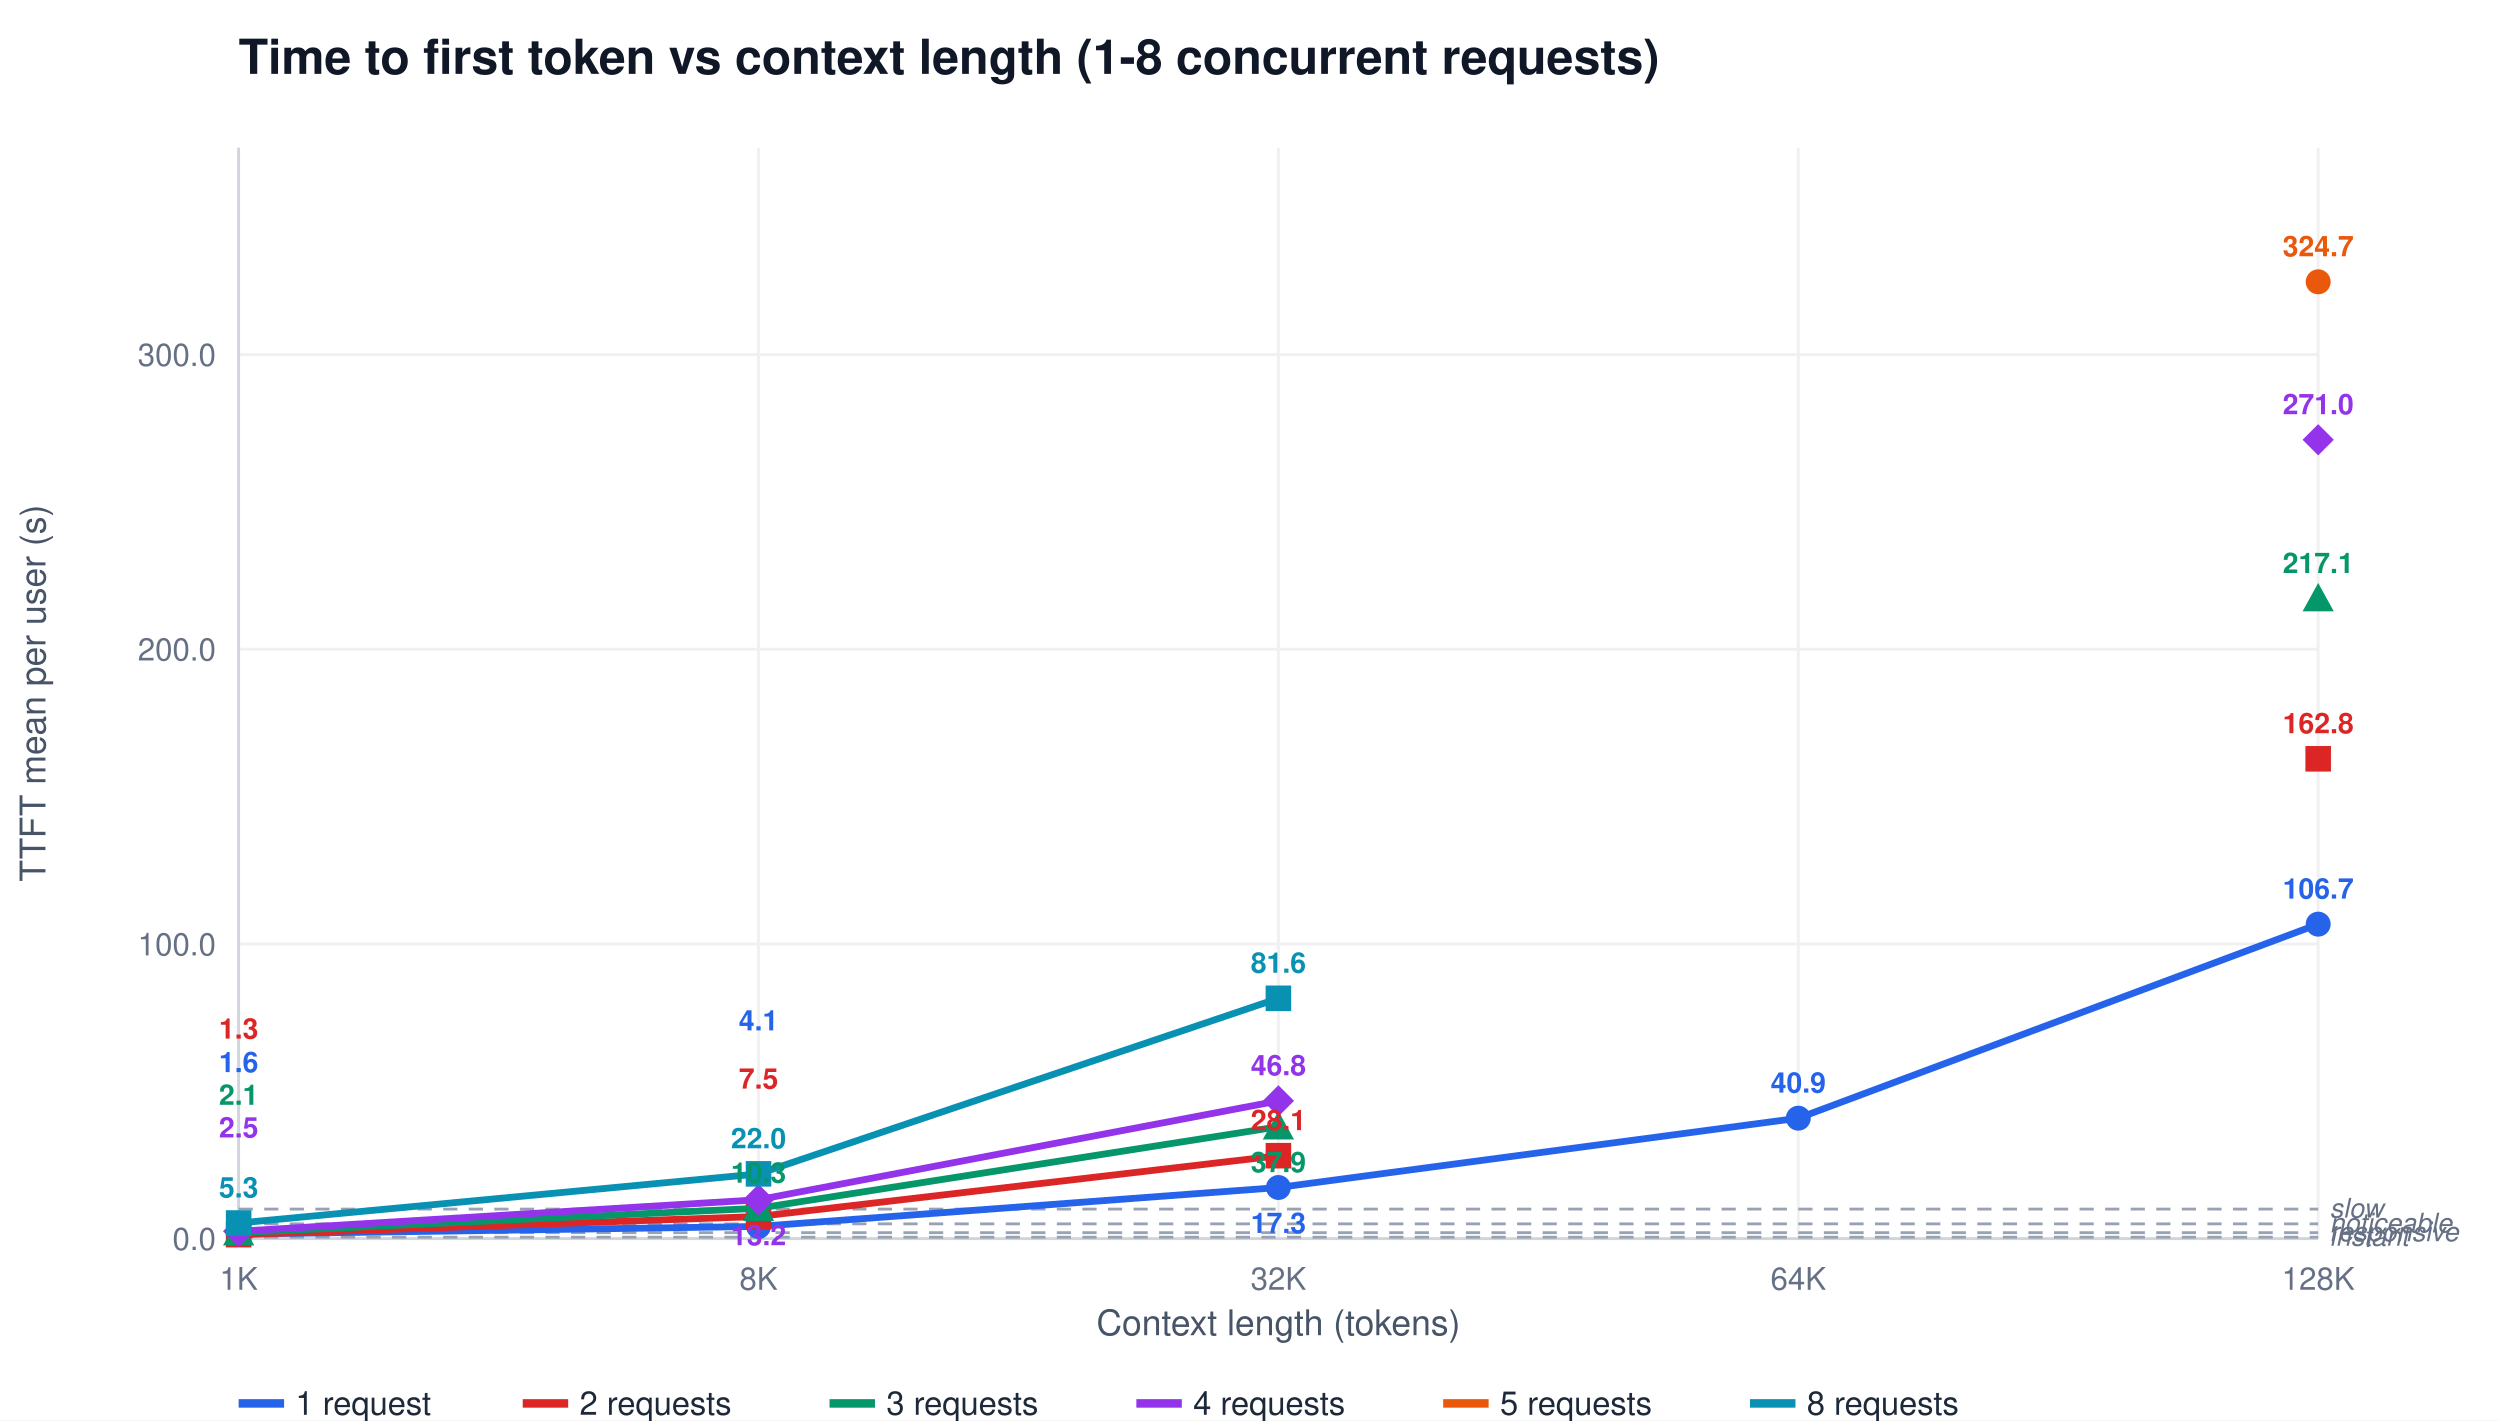
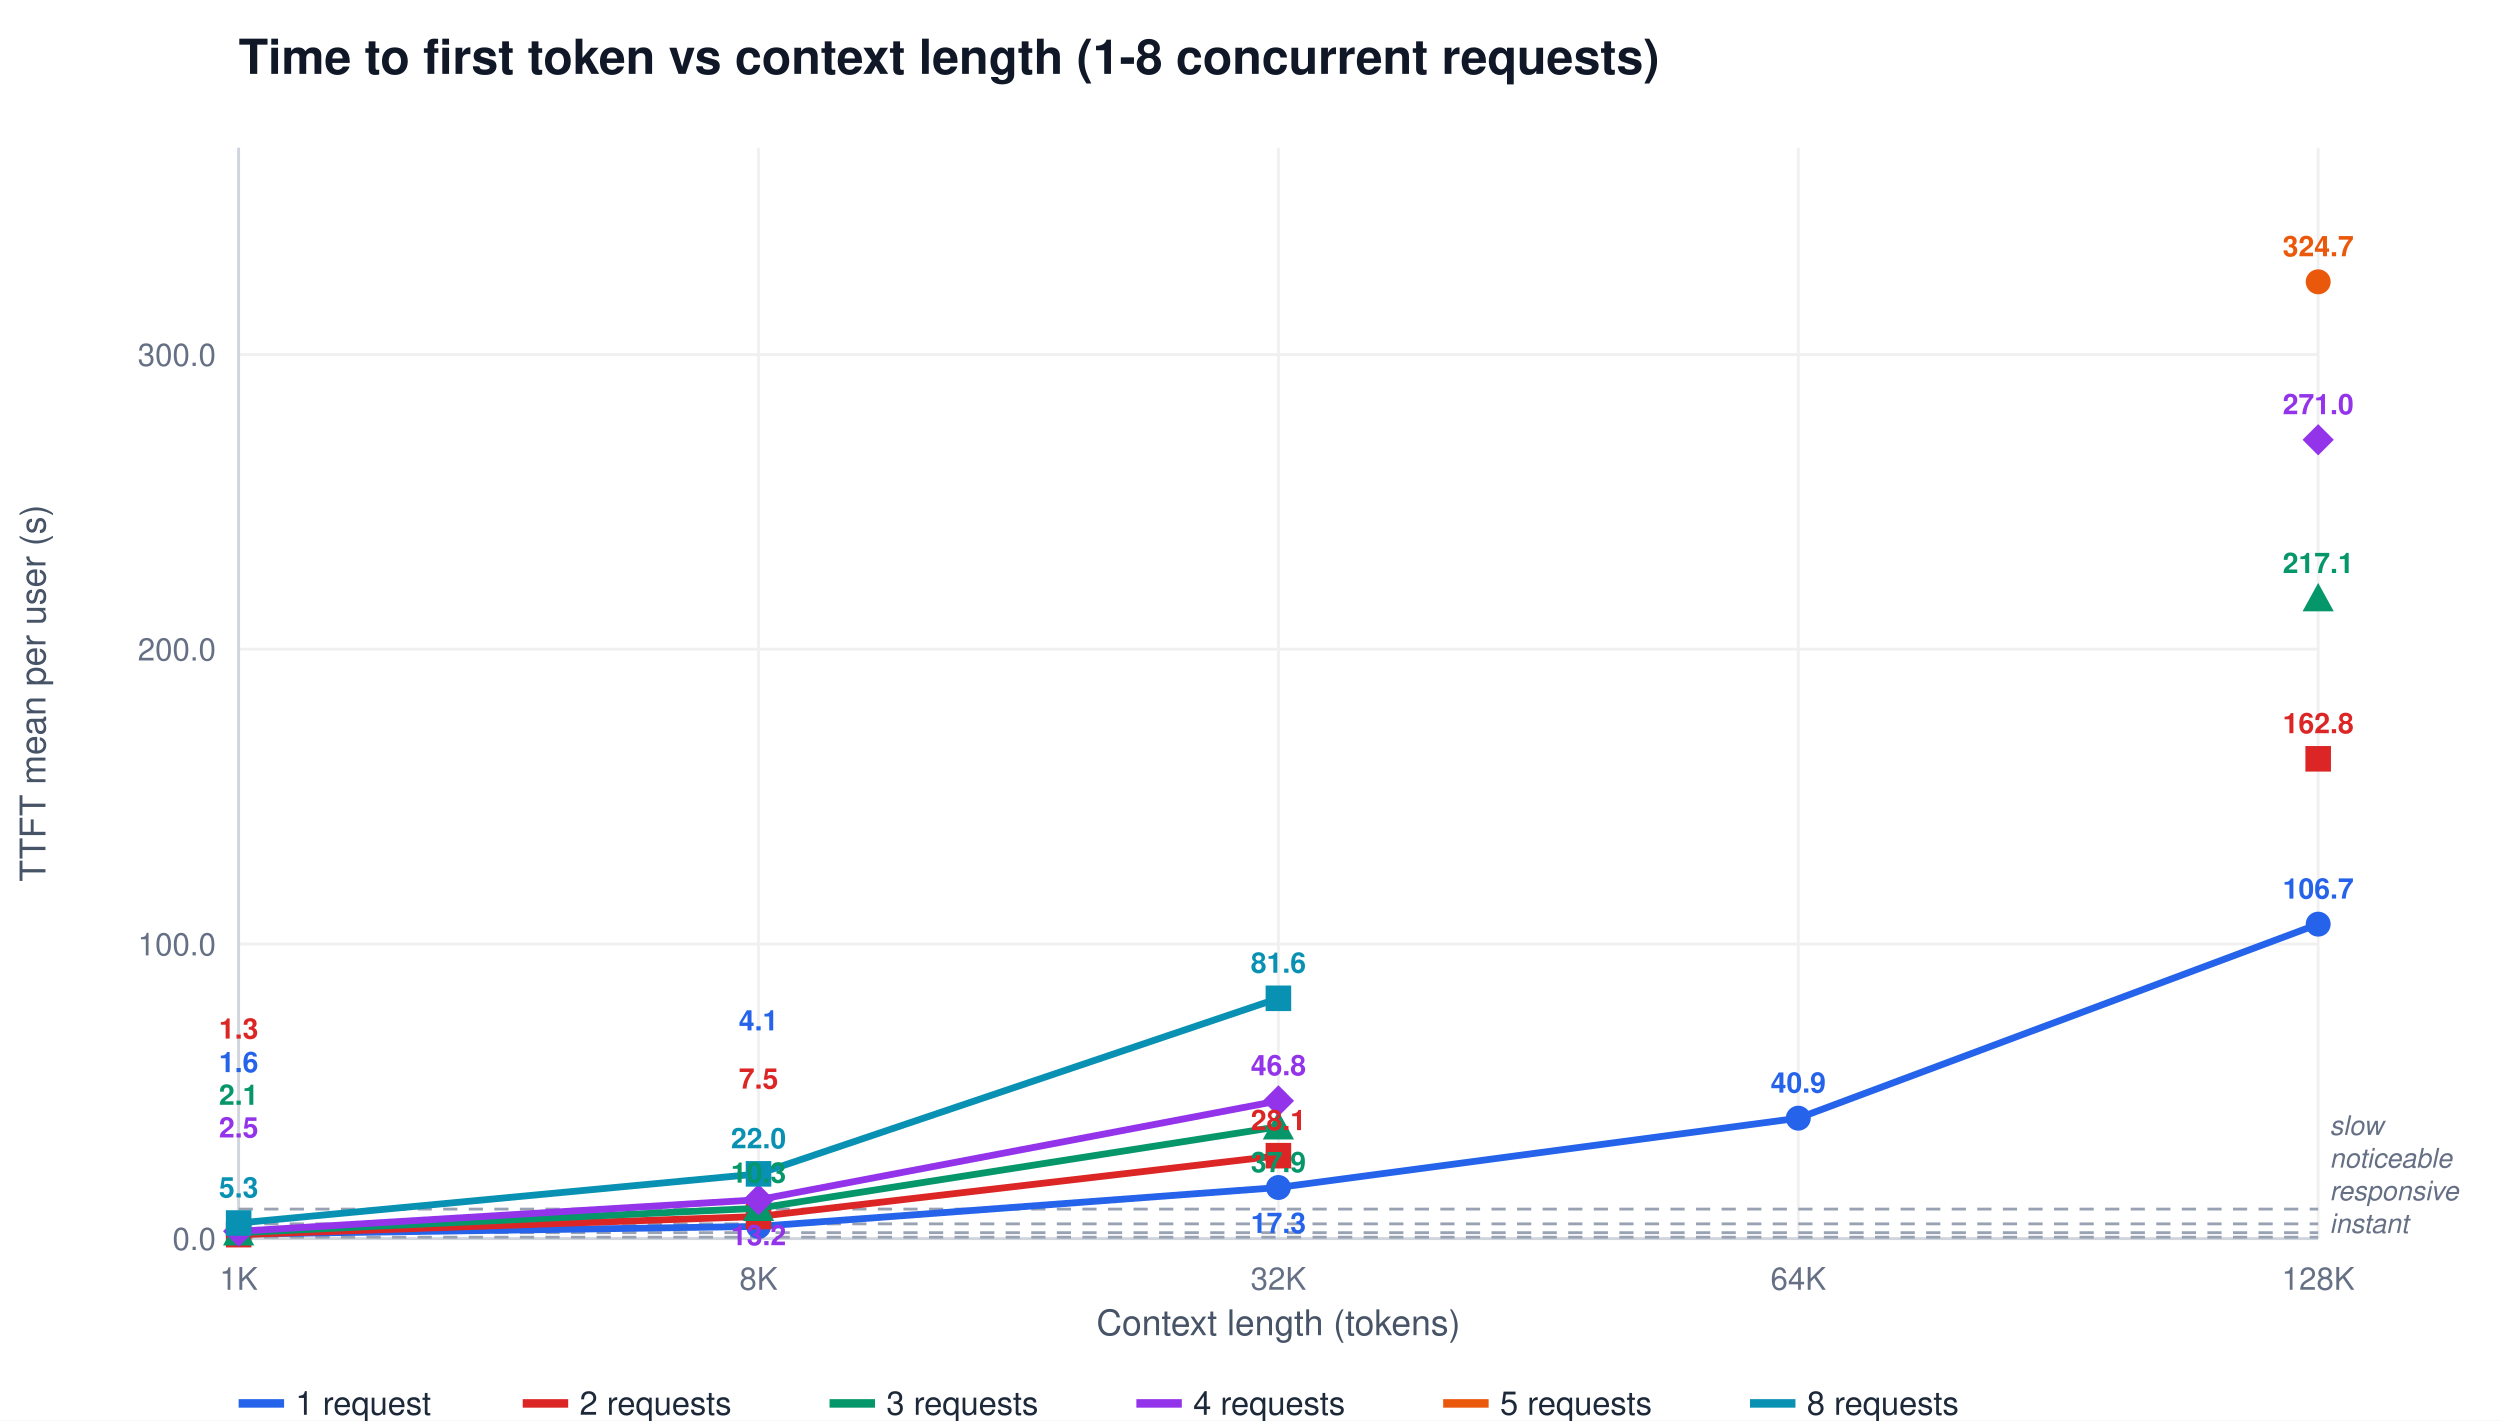
<svg xmlns="http://www.w3.org/2000/svg" width="880" height="500" viewBox="0 0 880 500" font-family="Segoe UI, Helvetica, Arial, sans-serif">
  <rect width="880" height="500" fill="#ffffff" />
  <text x="84" y="26" font-size="17" font-weight="600" fill="#101828">Time to first token vs context length (1-8 concurrent requests)</text>
  <line x1="84" y1="436.0" x2="816" y2="436.0" stroke="#f0f0f0" stroke-width="1" />
  <text x="76" y="440.0" font-size="11" fill="#667085" text-anchor="end">0.0</text>
  <line x1="84" y1="332.3" x2="816" y2="332.3" stroke="#f0f0f0" stroke-width="1" />
  <text x="76" y="336.3" font-size="11" fill="#667085" text-anchor="end">100.0</text>
  <line x1="84" y1="228.5" x2="816" y2="228.5" stroke="#f0f0f0" stroke-width="1" />
  <text x="76" y="232.5" font-size="11" fill="#667085" text-anchor="end">200.0</text>
  <line x1="84" y1="124.8" x2="816" y2="124.8" stroke="#f0f0f0" stroke-width="1" />
  <text x="76" y="128.8" font-size="11" fill="#667085" text-anchor="end">300.0</text>
  <line x1="84.0" y1="52" x2="84.0" y2="436" stroke="#f0f0f0" stroke-width="1" />
  <text x="84.0" y="454" font-size="11" fill="#667085" text-anchor="middle">1K</text>
  <line x1="267.0" y1="52" x2="267.0" y2="436" stroke="#f0f0f0" stroke-width="1" />
  <text x="267.0" y="454" font-size="11" fill="#667085" text-anchor="middle">8K</text>
  <line x1="450.0" y1="52" x2="450.0" y2="436" stroke="#f0f0f0" stroke-width="1" />
  <text x="450.0" y="454" font-size="11" fill="#667085" text-anchor="middle">32K</text>
  <line x1="633.0" y1="52" x2="633.0" y2="436" stroke="#f0f0f0" stroke-width="1" />
  <text x="633.0" y="454" font-size="11" fill="#667085" text-anchor="middle">64K</text>
  <line x1="816.0" y1="52" x2="816.0" y2="436" stroke="#f0f0f0" stroke-width="1" />
  <text x="816.0" y="454" font-size="11" fill="#667085" text-anchor="middle">128K</text>
  <line x1="84" y1="436" x2="816" y2="436" stroke="#d0d5dd" stroke-width="1" />
  <line x1="84" y1="52" x2="84" y2="436" stroke="#d0d5dd" stroke-width="1" />
+   <line x1="84" y1="425.6" x2="816" y2="425.6" stroke="#98a2b3" stroke-width="1" stroke-dasharray="5 4" />
+   <text x="820" y="399.5" font-size="9.5" fill="#667085" font-style="italic">slow</text>
+   <line x1="84" y1="430.8" x2="816" y2="430.8" stroke="#98a2b3" stroke-width="1" stroke-dasharray="5 4" />
+   <text x="820" y="411.0" font-size="9.5" fill="#667085" font-style="italic">noticeable</text>
+   <line x1="84" y1="433.9" x2="816" y2="433.9" stroke="#98a2b3" stroke-width="1" stroke-dasharray="5 4" />
+   <text x="820" y="422.5" font-size="9.5" fill="#667085" font-style="italic">responsive</text>
  <line x1="84" y1="435.5" x2="816" y2="435.5" stroke="#98a2b3" stroke-width="1" stroke-dasharray="5 4" />
-   <text x="820" y="438.5" font-size="9.5" fill="#667085" font-style="italic">instant</text>
-   <line x1="84" y1="433.9" x2="816" y2="433.9" stroke="#98a2b3" stroke-width="1" stroke-dasharray="5 4" />
-   <text x="820" y="436.9" font-size="9.5" fill="#667085" font-style="italic">responsive</text>
-   <line x1="84" y1="430.8" x2="816" y2="430.8" stroke="#98a2b3" stroke-width="1" stroke-dasharray="5 4" />
-   <text x="820" y="433.8" font-size="9.5" fill="#667085" font-style="italic">noticeable</text>
-   <line x1="84" y1="425.6" x2="816" y2="425.6" stroke="#98a2b3" stroke-width="1" stroke-dasharray="5 4" />
-   <text x="820" y="428.6" font-size="9.5" fill="#667085" font-style="italic">slow</text>
+   <text x="820" y="434.0" font-size="9.5" fill="#667085" font-style="italic">instant</text>
  <polyline points="84.0,434.4 267.0,431.7 450.0,418.0 633.0,393.6 816.0,325.3" fill="none" stroke="#2563eb" stroke-width="2.4" />
  <circle cx="84.0" cy="434.4" r="4.4" fill="#2563eb" />
  <circle cx="267.0" cy="431.7" r="4.4" fill="#2563eb" />
  <circle cx="450.0" cy="418.0" r="4.4" fill="#2563eb" />
  <circle cx="633.0" cy="393.6" r="4.4" fill="#2563eb" />
  <circle cx="816.0" cy="325.3" r="4.4" fill="#2563eb" />
  <polyline points="84.0,434.6 267.0,428.2 450.0,406.8" fill="none" stroke="#dc2626" stroke-width="2.4" />
  <rect x="79.5" y="430.1" width="9" height="9" fill="#dc2626" />
  <rect x="262.5" y="423.7" width="9" height="9" fill="#dc2626" />
  <rect x="445.5" y="402.3" width="9" height="9" fill="#dc2626" />
  <rect x="811.5" y="262.6" width="9" height="9" fill="#dc2626" />
  <polyline points="84.0,433.9 267.0,425.3 450.0,396.6" fill="none" stroke="#059669" stroke-width="2.4" />
  <polygon points="84.0,428.4 78.5,438.4 89.5,438.4" fill="#059669" />
  <polygon points="267.0,419.8 261.5,429.8 272.5,429.8" fill="#059669" />
  <polygon points="450.0,391.1 444.5,401.1 455.5,401.1" fill="#059669" />
  <polygon points="816.0,205.2 810.5,215.2 821.5,215.2" fill="#059669" />
  <polyline points="84.0,433.4 267.0,422.3 450.0,387.5" fill="none" stroke="#9333ea" stroke-width="2.4" />
  <polygon points="84.0,427.9 89.5,433.4 84.0,438.9 78.5,433.4" fill="#9333ea" />
  <polygon points="267.0,416.8 272.5,422.3 267.0,427.8 261.5,422.3" fill="#9333ea" />
  <polygon points="450.0,382.0 455.5,387.5 450.0,393.0 444.5,387.5" fill="#9333ea" />
  <polygon points="816.0,149.3 821.5,154.8 816.0,160.3 810.5,154.8" fill="#9333ea" />
  <circle cx="816.0" cy="99.2" r="4.4" fill="#ea580c" />
  <polyline points="84.0,430.5 267.0,413.2 450.0,351.4" fill="none" stroke="#0891b2" stroke-width="2.4" />
  <rect x="79.5" y="426.0" width="9" height="9" fill="#0891b2" />
  <rect x="262.5" y="408.7" width="9" height="9" fill="#0891b2" />
  <rect x="445.5" y="346.9" width="9" height="9" fill="#0891b2" />
  <text x="84.0" y="421.5" font-size="10" fill="#0891b2" text-anchor="middle" font-weight="600">5.3</text>
  <text x="84.0" y="400.4" font-size="10" fill="#9333ea" text-anchor="middle" font-weight="600">2.5</text>
  <text x="84.0" y="388.9" font-size="10" fill="#059669" text-anchor="middle" font-weight="600">2.1</text>
  <text x="84.0" y="377.4" font-size="10" fill="#2563eb" text-anchor="middle" font-weight="600">1.6</text>
  <text x="84.0" y="365.6" font-size="10" fill="#dc2626" text-anchor="middle" font-weight="600">1.3</text>
  <text x="267.0" y="404.2" font-size="10" fill="#0891b2" text-anchor="middle" font-weight="600">22.0</text>
  <text x="267.0" y="438.3" font-size="10" fill="#9333ea" text-anchor="middle" font-weight="600">13.2</text>
  <text x="267.0" y="416.3" font-size="10" fill="#059669" text-anchor="middle" font-weight="600">10.3</text>
  <text x="267.0" y="383.2" font-size="10" fill="#dc2626" text-anchor="middle" font-weight="600">7.5</text>
  <text x="267.0" y="362.7" font-size="10" fill="#2563eb" text-anchor="middle" font-weight="600">4.1</text>
  <text x="450.0" y="342.4" font-size="10" fill="#0891b2" text-anchor="middle" font-weight="600">81.6</text>
  <text x="450.0" y="378.5" font-size="10" fill="#9333ea" text-anchor="middle" font-weight="600">46.8</text>
  <text x="450.0" y="412.6" font-size="10" fill="#059669" text-anchor="middle" font-weight="600">37.9</text>
  <text x="450.0" y="397.8" font-size="10" fill="#dc2626" text-anchor="middle" font-weight="600">28.1</text>
  <text x="450.0" y="434.0" font-size="10" fill="#2563eb" text-anchor="middle" font-weight="600">17.3</text>
  <text x="633.0" y="384.6" font-size="10" fill="#2563eb" text-anchor="middle" font-weight="600">40.9</text>
  <text x="816.0" y="90.2" font-size="10" fill="#ea580c" text-anchor="middle" font-weight="600">324.7</text>
  <text x="816.0" y="145.8" font-size="10" fill="#9333ea" text-anchor="middle" font-weight="600">271.0</text>
  <text x="816.0" y="201.7" font-size="10" fill="#059669" text-anchor="middle" font-weight="600">217.1</text>
  <text x="816.0" y="258.1" font-size="10" fill="#dc2626" text-anchor="middle" font-weight="600">162.8</text>
  <text x="816.0" y="316.3" font-size="10" fill="#2563eb" text-anchor="middle" font-weight="600">106.7</text>
  <line x1="84" y1="494" x2="100" y2="494" stroke="#2563eb" stroke-width="3" />
  <text x="104" y="498" font-size="11.5" fill="#1d2939">1 request</text>
  <line x1="184" y1="494" x2="200" y2="494" stroke="#dc2626" stroke-width="3" />
  <text x="204" y="498" font-size="11.5" fill="#1d2939">2 requests</text>
  <line x1="292" y1="494" x2="308" y2="494" stroke="#059669" stroke-width="3" />
  <text x="312" y="498" font-size="11.5" fill="#1d2939">3 requests</text>
  <line x1="400" y1="494" x2="416" y2="494" stroke="#9333ea" stroke-width="3" />
  <text x="420" y="498" font-size="11.5" fill="#1d2939">4 requests</text>
  <line x1="508" y1="494" x2="524" y2="494" stroke="#ea580c" stroke-width="3" />
  <text x="528" y="498" font-size="11.5" fill="#1d2939">5 requests</text>
  <line x1="616" y1="494" x2="632" y2="494" stroke="#0891b2" stroke-width="3" />
  <text x="636" y="498" font-size="11.5" fill="#1d2939">8 requests</text>
  <text x="450" y="470" font-size="12.5" fill="#475467" text-anchor="middle">Context length (tokens)</text>
  <text x="16" y="244" font-size="12.5" fill="#475467" text-anchor="middle" transform="rotate(-90 16 244)">TTFT mean per user (s)</text>
</svg>
